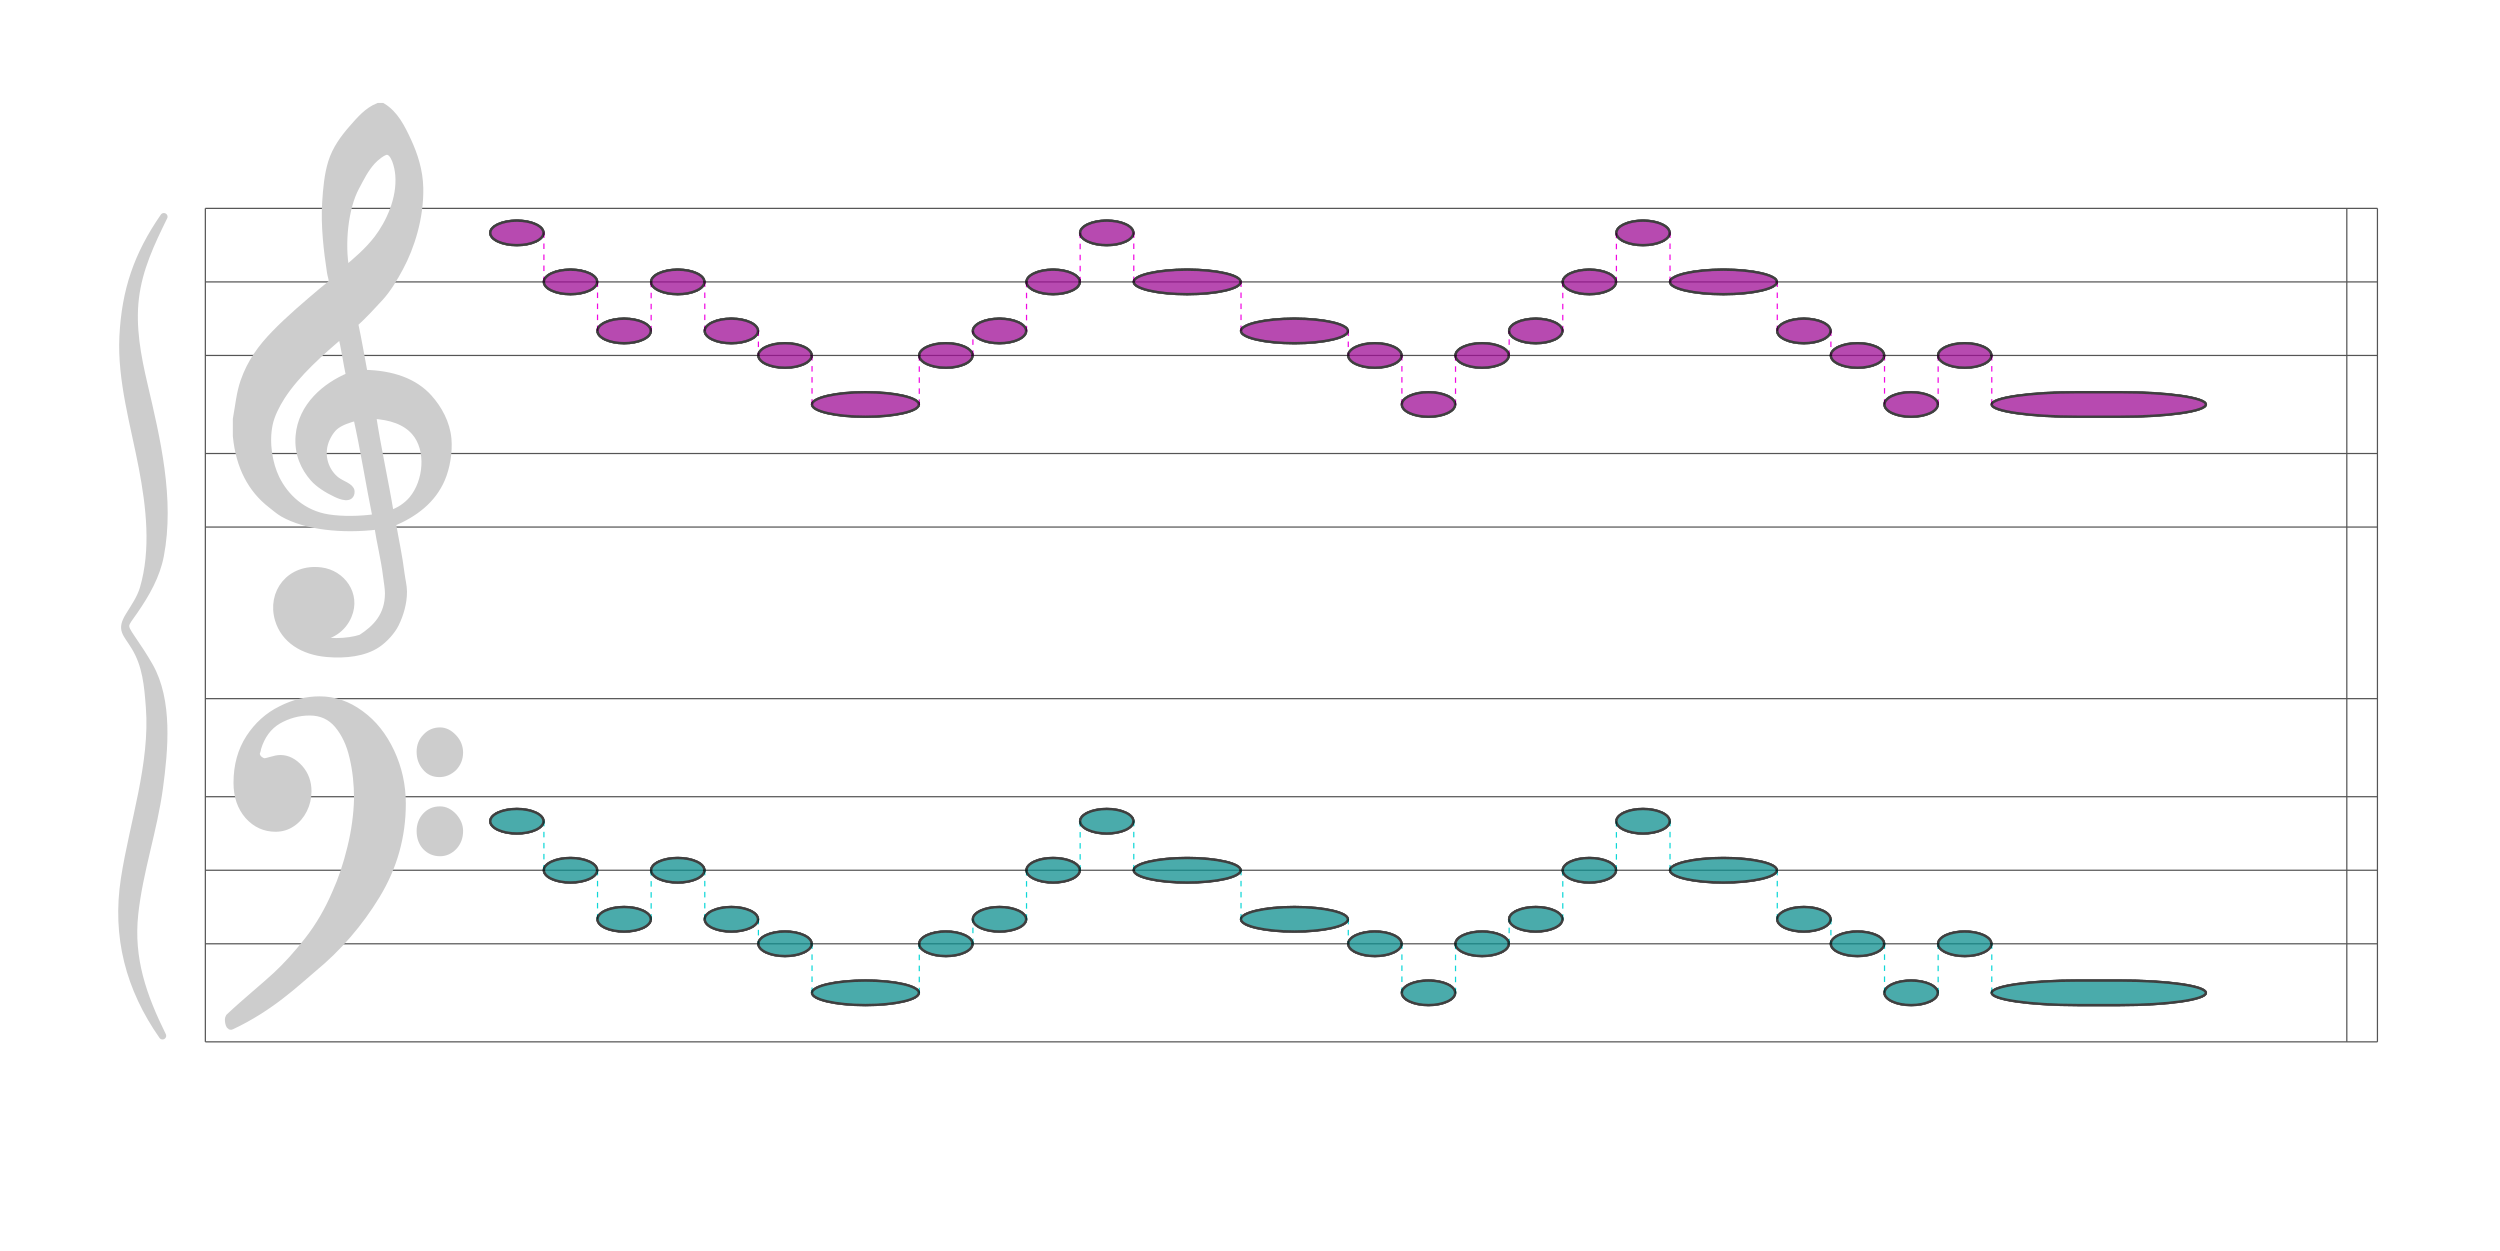
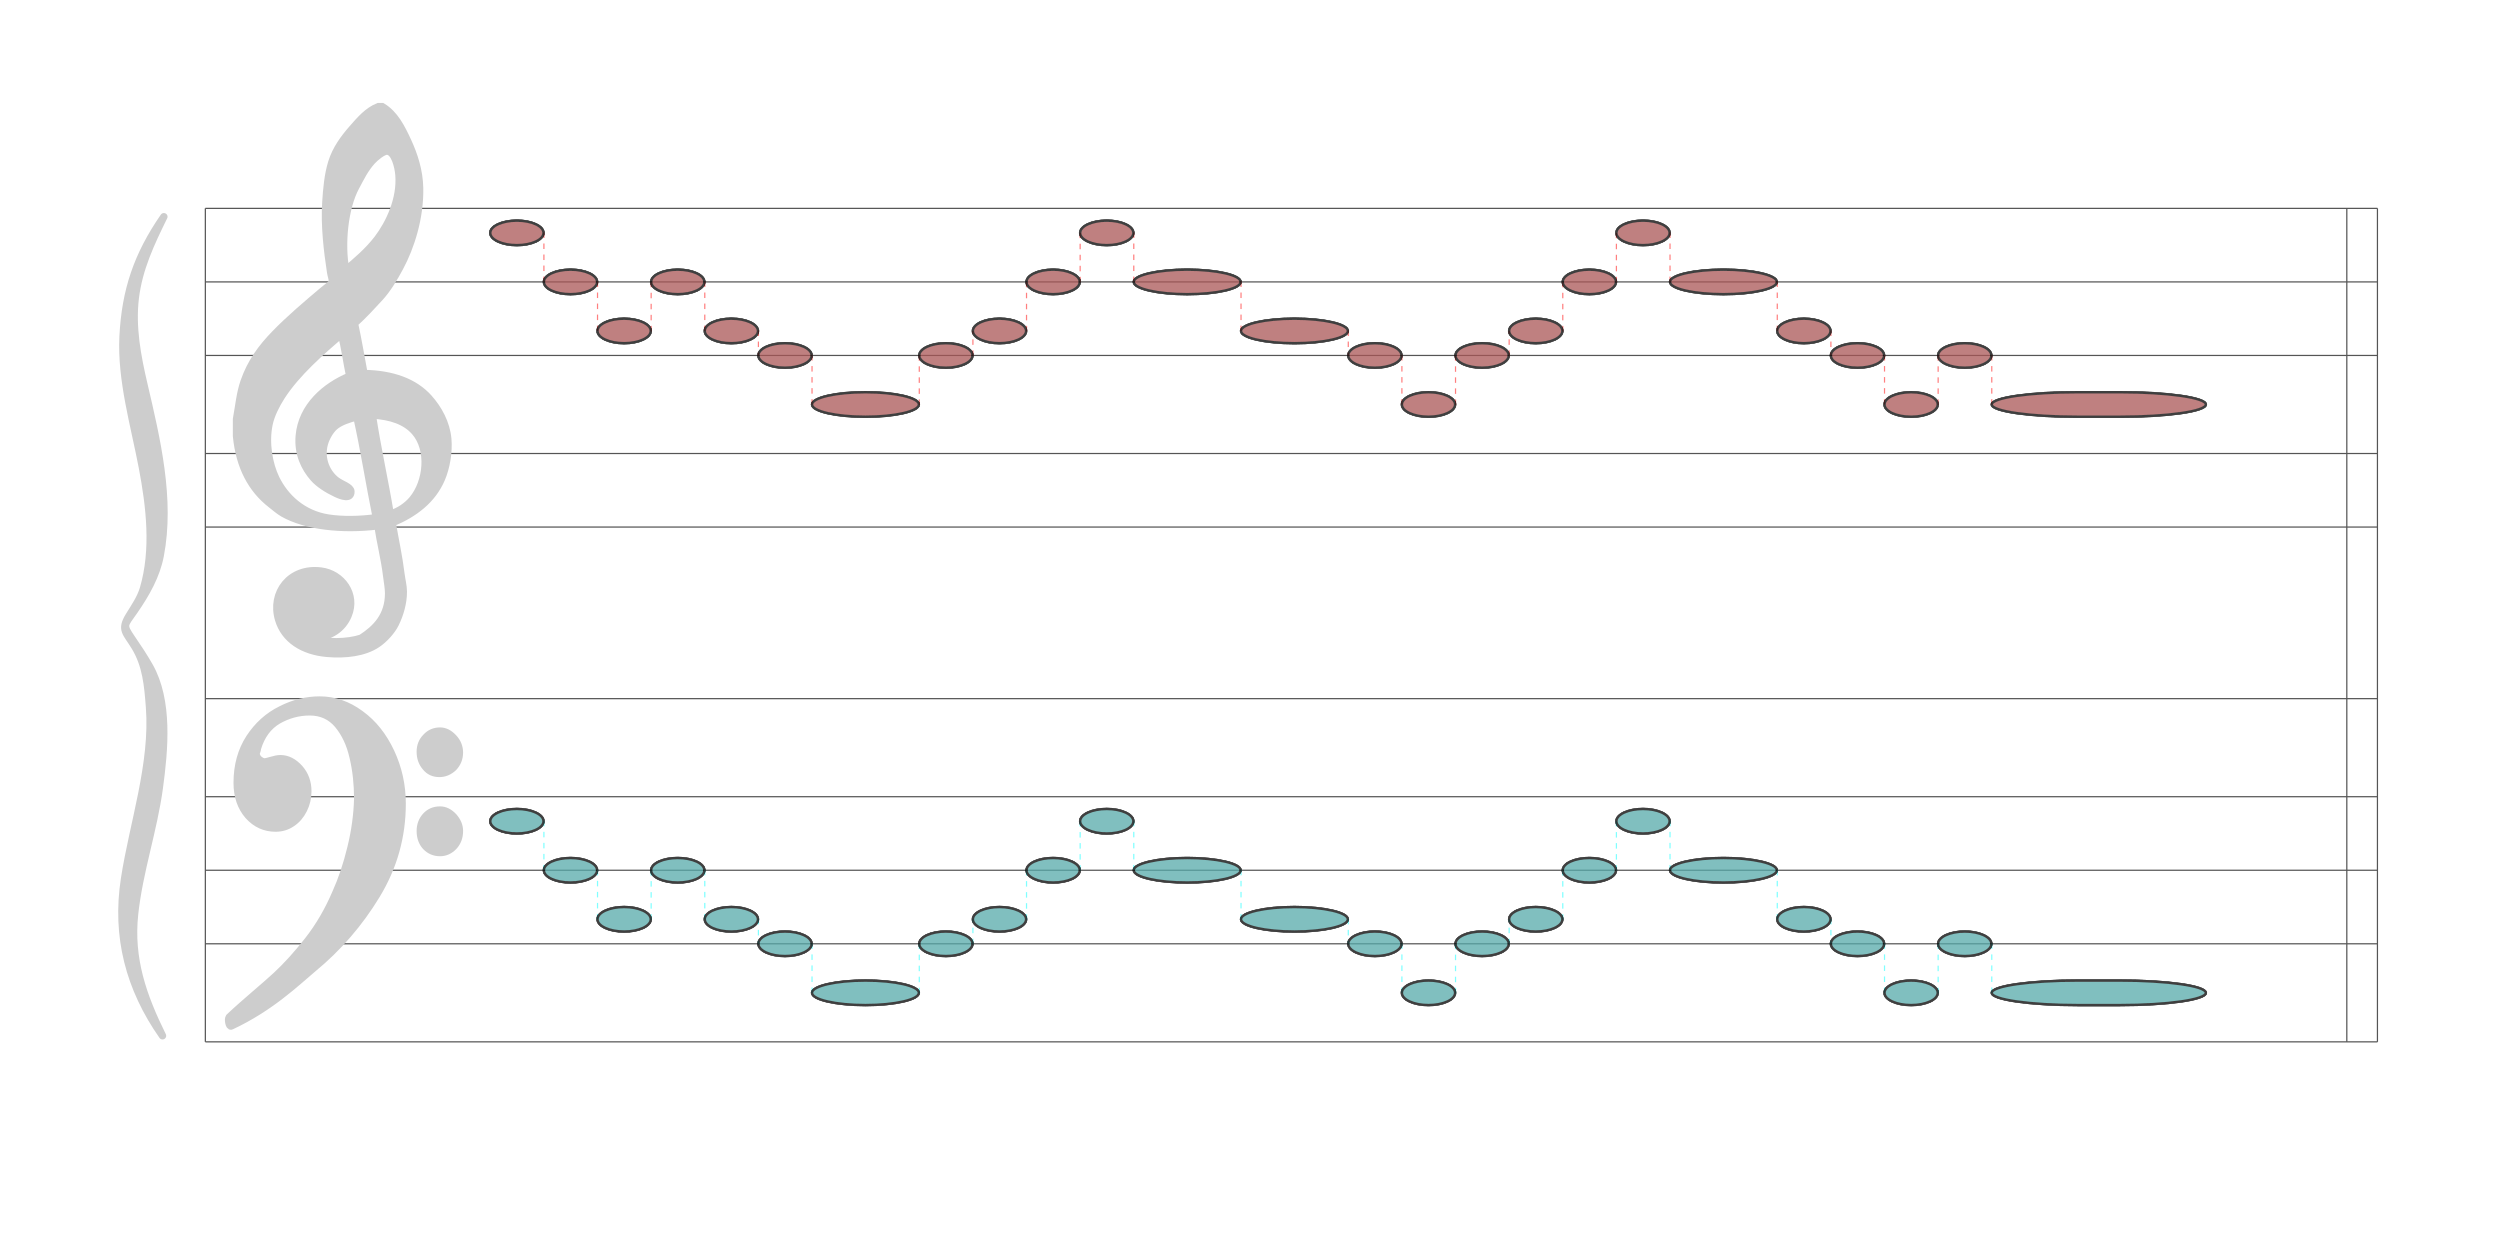
<svg xmlns="http://www.w3.org/2000/svg" version="1.1" viewPort="0 40 19.995 41" viewBox="-200 -50 1019.82 510" width="1019.82" height="510">
  <filter id="constantOpacity">
    <feComponentTransfer>
      <feFuncA type="table" tableValues="0 .5 .5" />
    </feComponentTransfer>
  </filter>
  <g transform="scale(35, -10) translate(0, -81)">
    <g class="staff-lines" stroke-width="0.5" stroke="#555555">
      <path vector-effect="non-scaling-stroke" d="M-3.321 64.5 L21.995 64.5" />
      <path vector-effect="non-scaling-stroke" d="M-3.321 67.5 L21.995 67.5" />
      <path vector-effect="non-scaling-stroke" d="M-3.321 71.5 L21.995 71.5" />
      <path vector-effect="non-scaling-stroke" d="M-3.321 74.5 L21.995 74.5" />
      <path vector-effect="non-scaling-stroke" d="M-3.321 77.5 L21.995 77.5" />
      <path vector-effect="non-scaling-stroke" d="M-3.321 43.5 L21.995 43.5" />
      <path vector-effect="non-scaling-stroke" d="M-3.321 47.5 L21.995 47.5" />
      <path vector-effect="non-scaling-stroke" d="M-3.321 50.5 L21.995 50.5" />
      <path vector-effect="non-scaling-stroke" d="M-3.321 53.5 L21.995 53.5" />
      <path vector-effect="non-scaling-stroke" d="M-3.321 57.5 L21.995 57.5" />
      <path vector-effect="non-scaling-stroke" d="M21.638,43.5 L21.638,77.5" />
      <path vector-effect="non-scaling-stroke" d="M21.995,43.5 L21.995,77.5" />
      <path vector-effect="non-scaling-stroke" d="M-3.321,43.5 L-3.321,77.5 z" />
    </g>
    <g transform="scale(0.714286, 1)">
      <g vector-effect="non-scaling-stroke" class="treble-clef" stroke="#cdcdcd" stroke-width="3" fill="#cdcdcd" transform="translate(-17.25, 5.15) scale(0.06, 0.07)">
        <path vector-effect="non-scaling-stroke" d="M250.026,1080.111c-2.375-5.813-4.501-12.037-5.616-19.656c-1.07-7.32-1.387-15.609-1.62-23.113    c-0.426-13.713,0.409-28.548,1.296-41.038c0.132-1.861,0.517-3.882,0.432-5.183c-0.118-1.794-1.622-3.834-2.484-5.401    c-4.551-8.266-9.023-16.291-13.176-25.488c-3.56-7.883-6.46-16.235-8.316-27.648c-1.087-6.682-1.406-14.26-2.053-21.816   c0-3.313,0-6.623,0-9.936c0.817-17.854,4.099-30.916,9.396-39.743c1.084-1.808,2.228-3.951,3.24-5.186    c6.218-7.579,16.081-9.873,25.812-7.343c0.598-8.887,1.858-19.53,2.376-28.944c0.193-3.49,0.54-7.194,0.54-10.368    c-0.003-13.193-3.44-20.603-7.452-26.135c-3.645-2.613-9.925-3.099-13.176,0.43c4.904-0.174,8.174,5.425,9.612,12.744    c2.427,12.351-1.738,24.386-7.344,25.918c-8.458,2.316-13.738-12.691-11.556-28.295c1.622-11.598,6.603-18.42,13.176-19.655    c5.073-0.956,10.149,0.426,13.608,5.399c1.988,2.858,4.009,7.685,4.968,11.879c1.246,5.448,2.18,12.212,2.16,18.792    c-0.01,3.246-0.453,6.761-0.648,10.152c-0.614,10.689-1.579,19.729-2.376,29.812c6.095,5.437,10.941,13.432,13.392,25.704    c1.302,6.52,2.035,15.517,1.727,23.111c-0.375,9.302-2.565,17.712-5.183,23.975c-3.863,9.248-9.852,13.985-17.604,14.257    c-0.849,9.749-1.633,19.633-2.593,29.159c2.376,4.619,4.55,9.643,6.805,14.906c2.185,5.095,3.892,11.286,5.508,17.712    c2.98,11.855,5.576,29.004,5.4,46.44c-0.102,10.157-1.538,19.319-3.24,27.215c-1.691,7.847-3.557,15.81-6.912,20.089    c-0.36,0-0.72,0-1.08,0C254.113,1090.306,252.068,1085.104,250.026,1080.111z M248.19,997.6    c-1.362,15.429-0.295,36.475,2.7,48.384c1.367,5.441,2.426,10.329,4.428,15.122c0.854,2.04,3.006,5.909,4.104,5.83    c2.104-0.153,3.064-9.245,3.24-13.824c0.542-14.092-2.623-28.387-5.832-37.366C254.247,1008.515,250.911,1002.572,248.19,997.6z     M249.27,935.823c-6.565-5.809-13.02-17.569-13.716-34.776c-0.425-10.517,1.463-18.693,3.888-24.624    c1.422-3.478,3.789-6.692,6.156-9.072c1.287-1.293,4.09-3.666,3.996,1.296c-0.048,2.584-2.504,4.06-3.888,6.263    c-2.557,4.079-4.489,12.399-3.348,21.385c0.481,3.784,1.636,7.983,2.808,10.153c1.458,2.697,3.725,4.34,6.048,5.615    c1.987-19.137,3.451-39.323,5.292-58.753c-4.493-1.347-9.224-1.49-13.068-0.213c-6.922,2.298-11.753,12.045-14.256,23.111    c-1.838,8.128-2.944,20.546-1.837,31.752c0.529,5.353,1.939,11.271,3.348,15.984c4.113,13.751,11.055,26.606,16.308,36.289    C247.971,952.523,248.466,943.862,249.27,935.823z M260.286,855.473c-1.479,19.361-3.545,38.701-4.86,57.671    c5.07-0.638,9.023-3.541,11.556-9.718c4.25-10.369,3.378-29.217-0.648-39.53C264.924,860.283,262.694,856.868,260.286,855.473z" />
      </g>
      <g class="bass-clef" fill="#cdcdcd" stroke="#cdcdcd" transform="scale(1.02, 1) translate(-0.25, 0.25)" stroke-width="3">
        <g transform="matrix(0.1835537,0,0,0.1830159,-98.29797,-1128.841)">
          <path vector-effect="non-scaling-stroke" d="M514.308,6407.837c3.419,4.086,5.655,9.64,7.124,12.803     c2.204,4.648,4.046,10.097,5.538,16.384c1.492,6.287,2.238,13.068,2.238,20.385c0,4.115-0.338,7.925-0.991,11.507     c-0.653,3.543-1.527,6.4-2.647,8.459c-1.108,2.095-2.297,3.125-3.545,3.125c-1.142,0-2.262-0.687-3.369-2.135     c-1.119-1.41-2.029-3.505-2.752-6.325c-0.711-2.819-1.073-6.135-1.073-9.982c0-3.011,0.326-5.411,0.968-7.317     c0.653-1.867,1.446-2.78,2.379-2.78c0.513,0,0.991,0.342,1.422,1.104c0.431,0.724,0.769,1.753,1.014,3.011     c0.245,1.257,0.373,2.628,0.373,4.077c0,2.019-0.245,3.733-0.735,5.144c-0.501,1.41-1.049,2.132-1.667,2.132     c-0.21,0-0.466-0.152-0.781-0.38c-0.303-0.229-0.501-0.342-0.571-0.342c-0.14,0-0.292,0.152-0.466,0.495     c-0.175,0.342-0.268,0.799-0.292,1.41c0.07,0.495,0.117,0.838,0.117,1.104c0.338,2.896,0.944,4.953,1.796,6.249     c0.863,1.258,1.784,1.905,2.763,1.905c1.014,0,1.83-0.953,2.46-2.858c0.63-1.943,1.073-4.344,1.329-7.277     c0.268-2.896,0.396-5.981,0.396-9.22c-0.035-3.468-0.221-7.125-0.583-10.897c-0.361-3.81-0.804-7.163-1.317-10.059     c-0.653-3.925-1.458-7.468-2.414-10.593c-0.956-3.124-1.889-5.752-2.775-7.849c-0.886-2.133-2.731-5.973-4.104-9.297     C514,6409.468,514.126,6407.62,514.308,6407.837z" />
          <path vector-effect="non-scaling-stroke" d="M531.259,6465.557c0.313-0.979,0.705-1.415,1.189-1.415     c0.457,0,0.862,0.436,1.228,1.306c0.339,0.908,0.522,2.032,0.522,3.339c0,1.233-0.17,2.358-0.522,3.302     c-0.353,0.979-0.745,1.488-1.163,1.488c-0.483,0-0.888-0.436-1.215-1.343c-0.34-0.871-0.509-1.958-0.509-3.266     C530.789,6467.626,530.945,6466.5,531.259,6465.557z" />
          <path vector-effect="non-scaling-stroke" d="M531.272,6447.847c0.327-0.871,0.732-1.342,1.241-1.342     c0.457,0,0.849,0.471,1.189,1.378c0.327,0.908,0.497,2.033,0.497,3.447c0,1.162-0.183,2.214-0.522,3.193     c-0.366,0.98-0.745,1.452-1.163,1.452c-0.509,0-0.914-0.436-1.241-1.343c-0.313-0.87-0.483-1.996-0.483-3.301     C530.789,6449.879,530.958,6448.717,531.272,6447.847z" />
        </g>
      </g>
    </g>
    <g transform="scale(0.714286, 1)">
      <g class="brace" transform="rotate(0.2) translate(30.5,-324) scale(1,-1) scale(.0175)">
        <path vector-effect="non-scaling-stroke" stroke="#cdcdcd" fill="#cdcdcd" stroke-width="3" stroke-linejoin="round" d="M-2031.812-22924.453    c-24.919,88.91-36.494,171.418-39.024,279.09c-2.379,101.156,9.877,207.264,16.991,305.533    c6.605,91.162,10.955,191.51-0.048,282.248c-2.757,22.732-8.614,43.227-13.597,63.254c-8.261,33.207-2.886,38.68,5.136,72.111    c10.485,43.689,11.808,90.887,13.172,140.795c3.604,132-16.215,270.613-24.675,400.074    c-8.818,134.883,3.651,255.861,34.113,366.164c-17.906-92.289-29.886-179.082-25.068-283.635    c4.572-99.275,18.379-195.207,24.078-294.23c5.11-88.826,9.914-203.154-8.344-284.342c-4.91-21.82-10.217-42.227-15.835-62.98    c-9.146-33.812-7.235-31.322,2.353-65.664c11.021-39.504,20.774-80.965,24.589-128.662c10.5-131.361-2.347-271.072-13.816-398.416    c-5.957-66.148-10.878-134.006-7.34-202.238C-2055.575-22803.877-2044.086-22863.117-2031.812-22924.453L-2031.812-22924.453z" />
      </g>
    </g>
    <g style="stroke-width:1; stroke:black;">
-       <g class="note-lines track-2" fill="none" stroke="hsl(180, 87%, 45%)" stroke-dasharray="2.25" vector-effect="non-scaling-stroke" stroke-width="0.5">
+       <g class="note-lines track-2" fill="none" stroke="hsl(180, 100%, 75%)" stroke-dasharray="2.25" vector-effect="non-scaling-stroke" stroke-width="0.5">
        <path vector-effect="non-scaling-stroke" d=" M0.62 52.5 L0.625 52.5 L0.625 50.5" />
        <path vector-effect="non-scaling-stroke" d=" M1.245 50.5 L1.25 50.5 L1.25 48.5" />
        <path vector-effect="non-scaling-stroke" d=" M1.87 48.5 L1.875 48.5 L1.875 50.5" />
        <path vector-effect="non-scaling-stroke" d=" M2.495 50.5 L2.5 50.5 L2.5 48.5" />
        <path vector-effect="non-scaling-stroke" d=" M3.12 48.5 L3.125 48.5 L3.125 47.5" />
        <path vector-effect="non-scaling-stroke" d=" M3.745 47.5 L3.75 47.5 L3.75 45.5" />
        <path vector-effect="non-scaling-stroke" d=" M4.995 45.5 L5 45.5 L5 47.5" />
        <path vector-effect="non-scaling-stroke" d=" M5.62 47.5 L5.625 47.5 L5.625 48.5" />
        <path vector-effect="non-scaling-stroke" d=" M6.245 48.5 L6.25 48.5 L6.25 50.5" />
        <path vector-effect="non-scaling-stroke" d=" M6.87 50.5 L6.875 50.5 L6.875 52.5" />
        <path vector-effect="non-scaling-stroke" d=" M7.495 52.5 L7.5 52.5 L7.5 50.5" />
        <path vector-effect="non-scaling-stroke" d=" M8.745 50.5 L8.75 50.5 L8.75 48.5" />
        <path vector-effect="non-scaling-stroke" d=" M9.995 48.5 L10 48.5 L10 47.5" />
        <path vector-effect="non-scaling-stroke" d=" M10.62 47.5 L10.625 47.5 L10.625 45.5" />
        <path vector-effect="non-scaling-stroke" d=" M11.245 45.5 L11.25 45.5 L11.25 47.5" />
        <path vector-effect="non-scaling-stroke" d=" M11.87 47.5 L11.875 47.5 L11.875 48.5" />
        <path vector-effect="non-scaling-stroke" d=" M12.495 48.5 L12.5 48.5 L12.5 50.5" />
        <path vector-effect="non-scaling-stroke" d=" M13.12 50.5 L13.125 50.5 L13.125 52.5" />
        <path vector-effect="non-scaling-stroke" d=" M13.745 52.5 L13.75 52.5 L13.75 50.5" />
        <path vector-effect="non-scaling-stroke" d=" M14.995 50.5 L15 50.5 L15 48.5" />
        <path vector-effect="non-scaling-stroke" d=" M15.62 48.5 L15.625 48.5 L15.625 47.5" />
        <path vector-effect="non-scaling-stroke" d=" M16.245 47.5 L16.25 47.5 L16.25 45.5" />
        <path vector-effect="non-scaling-stroke" d=" M16.87 45.5 L16.875 45.5 L16.875 47.5" />
        <path vector-effect="non-scaling-stroke" d=" M17.495 47.5 L17.5 47.5 L17.5 45.5" />
      </g>
-       <g class="note-lines track-1" fill="none" stroke="hsl(304, 93%, 49%)" stroke-dasharray="2.25" vector-effect="non-scaling-stroke" stroke-width="0.5">
+       <g class="note-lines track-1" fill="none" stroke="hsl(0, 100%, 75%)" stroke-dasharray="2.25" vector-effect="non-scaling-stroke" stroke-width="0.5">
        <path vector-effect="non-scaling-stroke" d=" M0.62 76.5 L0.625 76.5 L0.625 74.5" />
        <path vector-effect="non-scaling-stroke" d=" M1.245 74.5 L1.25 74.5 L1.25 72.5" />
        <path vector-effect="non-scaling-stroke" d=" M1.87 72.5 L1.875 72.5 L1.875 74.5" />
        <path vector-effect="non-scaling-stroke" d=" M2.495 74.5 L2.5 74.5 L2.5 72.5" />
        <path vector-effect="non-scaling-stroke" d=" M3.12 72.5 L3.125 72.5 L3.125 71.5" />
        <path vector-effect="non-scaling-stroke" d=" M3.745 71.5 L3.75 71.5 L3.75 69.5" />
        <path vector-effect="non-scaling-stroke" d=" M4.995 69.5 L5 69.5 L5 71.5" />
        <path vector-effect="non-scaling-stroke" d=" M5.62 71.5 L5.625 71.5 L5.625 72.5" />
        <path vector-effect="non-scaling-stroke" d=" M6.245 72.5 L6.25 72.5 L6.25 74.5" />
        <path vector-effect="non-scaling-stroke" d=" M6.87 74.5 L6.875 74.5 L6.875 76.5" />
        <path vector-effect="non-scaling-stroke" d=" M7.495 76.5 L7.5 76.5 L7.5 74.5" />
        <path vector-effect="non-scaling-stroke" d=" M8.745 74.5 L8.75 74.5 L8.75 72.5" />
        <path vector-effect="non-scaling-stroke" d=" M9.995 72.5 L10 72.5 L10 71.5" />
        <path vector-effect="non-scaling-stroke" d=" M10.62 71.5 L10.625 71.5 L10.625 69.5" />
        <path vector-effect="non-scaling-stroke" d=" M11.245 69.5 L11.25 69.5 L11.25 71.5" />
        <path vector-effect="non-scaling-stroke" d=" M11.87 71.5 L11.875 71.5 L11.875 72.5" />
        <path vector-effect="non-scaling-stroke" d=" M12.495 72.5 L12.5 72.5 L12.5 74.5" />
        <path vector-effect="non-scaling-stroke" d=" M13.12 74.5 L13.125 74.5 L13.125 76.5" />
        <path vector-effect="non-scaling-stroke" d=" M13.745 76.5 L13.75 76.5 L13.75 74.5" />
        <path vector-effect="non-scaling-stroke" d=" M14.995 74.5 L15 74.5 L15 72.5" />
        <path vector-effect="non-scaling-stroke" d=" M15.62 72.5 L15.625 72.5 L15.625 71.5" />
        <path vector-effect="non-scaling-stroke" d=" M16.245 71.5 L16.25 71.5 L16.25 69.5" />
        <path vector-effect="non-scaling-stroke" d=" M16.87 69.5 L16.875 69.5 L16.875 71.5" />
        <path vector-effect="non-scaling-stroke" d=" M17.495 71.5 L17.5 71.5 L17.5 69.5" />
      </g>
      <g opacity="0.5" class="note-backdrops track-2" style="fill:black;">
        <g class="note key-52 ont-0d000 offt-0d620 maxima">
          <rect vector-effect="non-scaling-stroke" rx="1" ry="1" x="0" y="52" width="0.62" height="1" />
        </g>
        <g class="note key-50 ont-0d625 offt-1d245">
          <rect vector-effect="non-scaling-stroke" rx="1" ry="1" x="0.625" y="50" width="0.62" height="1" />
        </g>
        <g class="note key-48 ont-1d250 offt-1d870">
          <rect vector-effect="non-scaling-stroke" rx="1" ry="1" x="1.25" y="48" width="0.62" height="1" />
        </g>
        <g class="note key-50 ont-1d875 offt-2d495">
          <rect vector-effect="non-scaling-stroke" rx="1" ry="1" x="1.875" y="50" width="0.62" height="1" />
        </g>
        <g class="note key-48 ont-2d500 offt-3d120">
          <rect vector-effect="non-scaling-stroke" rx="1" ry="1" x="2.5" y="48" width="0.62" height="1" />
        </g>
        <g class="note key-47 ont-3d125 offt-3d745">
          <rect vector-effect="non-scaling-stroke" rx="1" ry="1" x="3.125" y="47" width="0.62" height="1" />
        </g>
        <g class="note key-45 ont-3d750 offt-4d995 minima">
          <rect vector-effect="non-scaling-stroke" rx="1" ry="1" x="3.75" y="45" width="1.245" height="1" />
        </g>
        <g class="note key-47 ont-5d000 offt-5d620">
          <rect vector-effect="non-scaling-stroke" rx="1" ry="1" x="5" y="47" width="0.62" height="1" />
        </g>
        <g class="note key-48 ont-5d625 offt-6d245">
          <rect vector-effect="non-scaling-stroke" rx="1" ry="1" x="5.625" y="48" width="0.62" height="1" />
        </g>
        <g class="note key-50 ont-6d250 offt-6d870">
          <rect vector-effect="non-scaling-stroke" rx="1" ry="1" x="6.25" y="50" width="0.62" height="1" />
        </g>
        <g class="note key-52 ont-6d875 offt-7d495 maxima">
          <rect vector-effect="non-scaling-stroke" rx="1" ry="1" x="6.875" y="52" width="0.62" height="1" />
        </g>
        <g class="note key-50 ont-7d500 offt-8d745">
          <rect vector-effect="non-scaling-stroke" rx="1" ry="1" x="7.5" y="50" width="1.245" height="1" />
        </g>
        <g class="note key-48 ont-8d750 offt-9d995">
          <rect vector-effect="non-scaling-stroke" rx="1" ry="1" x="8.75" y="48" width="1.245" height="1" />
        </g>
        <g class="note key-47 ont-10d000 offt-10d620">
          <rect vector-effect="non-scaling-stroke" rx="1" ry="1" x="10" y="47" width="0.62" height="1" />
        </g>
        <g class="note key-45 ont-10d625 offt-11d245 minima">
          <rect vector-effect="non-scaling-stroke" rx="1" ry="1" x="10.625" y="45" width="0.62" height="1" />
        </g>
        <g class="note key-47 ont-11d250 offt-11d870">
          <rect vector-effect="non-scaling-stroke" rx="1" ry="1" x="11.25" y="47" width="0.62" height="1" />
        </g>
        <g class="note key-48 ont-11d875 offt-12d495">
          <rect vector-effect="non-scaling-stroke" rx="1" ry="1" x="11.875" y="48" width="0.62" height="1" />
        </g>
        <g class="note key-50 ont-12d500 offt-13d120">
          <rect vector-effect="non-scaling-stroke" rx="1" ry="1" x="12.5" y="50" width="0.62" height="1" />
        </g>
        <g class="note key-52 ont-13d125 offt-13d745 maxima">
          <rect vector-effect="non-scaling-stroke" rx="1" ry="1" x="13.125" y="52" width="0.62" height="1" />
        </g>
        <g class="note key-50 ont-13d750 offt-14d995">
          <rect vector-effect="non-scaling-stroke" rx="1" ry="1" x="13.75" y="50" width="1.245" height="1" />
        </g>
        <g class="note key-48 ont-15d000 offt-15d620">
          <rect vector-effect="non-scaling-stroke" rx="1" ry="1" x="15" y="48" width="0.62" height="1" />
        </g>
        <g class="note key-47 ont-15d625 offt-16d245">
          <rect vector-effect="non-scaling-stroke" rx="1" ry="1" x="15.625" y="47" width="0.62" height="1" />
        </g>
        <g class="note key-45 ont-16d250 offt-16d870 minima">
          <rect vector-effect="non-scaling-stroke" rx="1" ry="1" x="16.25" y="45" width="0.62" height="1" />
        </g>
        <g class="note key-47 ont-16d875 offt-17d495">
          <rect vector-effect="non-scaling-stroke" rx="1" ry="1" x="16.875" y="47" width="0.62" height="1" />
        </g>
        <g class="note key-45 ont-17d500 offt-19d995 minima">
          <rect vector-effect="non-scaling-stroke" rx="1" ry="1" x="17.5" y="45" width="2.495" height="1" />
        </g>
      </g>
      <g opacity="0.5" class="note-backdrops track-1" style="fill:black;">
        <g class="note key-76 ont-0d000 offt-0d620 maxima">
          <rect vector-effect="non-scaling-stroke" rx="1" ry="1" x="0" y="76" width="0.62" height="1" />
        </g>
        <g class="note key-74 ont-0d625 offt-1d245">
          <rect vector-effect="non-scaling-stroke" rx="1" ry="1" x="0.625" y="74" width="0.62" height="1" />
        </g>
        <g class="note key-72 ont-1d250 offt-1d870">
          <rect vector-effect="non-scaling-stroke" rx="1" ry="1" x="1.25" y="72" width="0.62" height="1" />
        </g>
        <g class="note key-74 ont-1d875 offt-2d495">
          <rect vector-effect="non-scaling-stroke" rx="1" ry="1" x="1.875" y="74" width="0.62" height="1" />
        </g>
        <g class="note key-72 ont-2d500 offt-3d120">
          <rect vector-effect="non-scaling-stroke" rx="1" ry="1" x="2.5" y="72" width="0.62" height="1" />
        </g>
        <g class="note key-71 ont-3d125 offt-3d745">
          <rect vector-effect="non-scaling-stroke" rx="1" ry="1" x="3.125" y="71" width="0.62" height="1" />
        </g>
        <g class="note key-69 ont-3d750 offt-4d995 minima">
          <rect vector-effect="non-scaling-stroke" rx="1" ry="1" x="3.75" y="69" width="1.245" height="1" />
        </g>
        <g class="note key-71 ont-5d000 offt-5d620">
          <rect vector-effect="non-scaling-stroke" rx="1" ry="1" x="5" y="71" width="0.62" height="1" />
        </g>
        <g class="note key-72 ont-5d625 offt-6d245">
          <rect vector-effect="non-scaling-stroke" rx="1" ry="1" x="5.625" y="72" width="0.62" height="1" />
        </g>
        <g class="note key-74 ont-6d250 offt-6d870">
          <rect vector-effect="non-scaling-stroke" rx="1" ry="1" x="6.25" y="74" width="0.62" height="1" />
        </g>
        <g class="note key-76 ont-6d875 offt-7d495 maxima">
          <rect vector-effect="non-scaling-stroke" rx="1" ry="1" x="6.875" y="76" width="0.62" height="1" />
        </g>
        <g class="note key-74 ont-7d500 offt-8d745">
          <rect vector-effect="non-scaling-stroke" rx="1" ry="1" x="7.5" y="74" width="1.245" height="1" />
        </g>
        <g class="note key-72 ont-8d750 offt-9d995">
          <rect vector-effect="non-scaling-stroke" rx="1" ry="1" x="8.75" y="72" width="1.245" height="1" />
        </g>
        <g class="note key-71 ont-10d000 offt-10d620">
          <rect vector-effect="non-scaling-stroke" rx="1" ry="1" x="10" y="71" width="0.62" height="1" />
        </g>
        <g class="note key-69 ont-10d625 offt-11d245 minima">
          <rect vector-effect="non-scaling-stroke" rx="1" ry="1" x="10.625" y="69" width="0.62" height="1" />
        </g>
        <g class="note key-71 ont-11d250 offt-11d870">
          <rect vector-effect="non-scaling-stroke" rx="1" ry="1" x="11.25" y="71" width="0.62" height="1" />
        </g>
        <g class="note key-72 ont-11d875 offt-12d495">
          <rect vector-effect="non-scaling-stroke" rx="1" ry="1" x="11.875" y="72" width="0.62" height="1" />
        </g>
        <g class="note key-74 ont-12d500 offt-13d120">
          <rect vector-effect="non-scaling-stroke" rx="1" ry="1" x="12.5" y="74" width="0.62" height="1" />
        </g>
        <g class="note key-76 ont-13d125 offt-13d745 maxima">
          <rect vector-effect="non-scaling-stroke" rx="1" ry="1" x="13.125" y="76" width="0.62" height="1" />
        </g>
        <g class="note key-74 ont-13d750 offt-14d995">
          <rect vector-effect="non-scaling-stroke" rx="1" ry="1" x="13.75" y="74" width="1.245" height="1" />
        </g>
        <g class="note key-72 ont-15d000 offt-15d620">
          <rect vector-effect="non-scaling-stroke" rx="1" ry="1" x="15" y="72" width="0.62" height="1" />
        </g>
        <g class="note key-71 ont-15d625 offt-16d245">
          <rect vector-effect="non-scaling-stroke" rx="1" ry="1" x="15.625" y="71" width="0.62" height="1" />
        </g>
        <g class="note key-69 ont-16d250 offt-16d870 minima">
          <rect vector-effect="non-scaling-stroke" rx="1" ry="1" x="16.25" y="69" width="0.62" height="1" />
        </g>
        <g class="note key-71 ont-16d875 offt-17d495">
          <rect vector-effect="non-scaling-stroke" rx="1" ry="1" x="16.875" y="71" width="0.62" height="1" />
        </g>
        <g class="note key-69 ont-17d500 offt-19d995 minima">
          <rect vector-effect="non-scaling-stroke" rx="1" ry="1" x="17.5" y="69" width="2.495" height="1" />
        </g>
      </g>
-       <g class="track-2" filter="url(#constantOpacity)" style="opacity:1; fill:hsl(180, 87%, 45%);">
+       <g class="track-2" filter="url(#constantOpacity)" style="opacity:1; fill:hsl(180, 100%, 75%);">
        <g class="note key-52 ont-0d000 offt-0d620 maxima">
          <rect vector-effect="non-scaling-stroke" rx="1" ry="1" x="0" y="52" width="0.62" height="1" />
        </g>
        <g class="note key-50 ont-0d625 offt-1d245">
          <rect vector-effect="non-scaling-stroke" rx="1" ry="1" x="0.625" y="50" width="0.62" height="1" />
        </g>
        <g class="note key-48 ont-1d250 offt-1d870">
          <rect vector-effect="non-scaling-stroke" rx="1" ry="1" x="1.25" y="48" width="0.62" height="1" />
        </g>
        <g class="note key-50 ont-1d875 offt-2d495">
          <rect vector-effect="non-scaling-stroke" rx="1" ry="1" x="1.875" y="50" width="0.62" height="1" />
        </g>
        <g class="note key-48 ont-2d500 offt-3d120">
          <rect vector-effect="non-scaling-stroke" rx="1" ry="1" x="2.5" y="48" width="0.62" height="1" />
        </g>
        <g class="note key-47 ont-3d125 offt-3d745">
          <rect vector-effect="non-scaling-stroke" rx="1" ry="1" x="3.125" y="47" width="0.62" height="1" />
        </g>
        <g class="note key-45 ont-3d750 offt-4d995 minima">
          <rect vector-effect="non-scaling-stroke" rx="1" ry="1" x="3.75" y="45" width="1.245" height="1" />
        </g>
        <g class="note key-47 ont-5d000 offt-5d620">
          <rect vector-effect="non-scaling-stroke" rx="1" ry="1" x="5" y="47" width="0.62" height="1" />
        </g>
        <g class="note key-48 ont-5d625 offt-6d245">
          <rect vector-effect="non-scaling-stroke" rx="1" ry="1" x="5.625" y="48" width="0.62" height="1" />
        </g>
        <g class="note key-50 ont-6d250 offt-6d870">
          <rect vector-effect="non-scaling-stroke" rx="1" ry="1" x="6.25" y="50" width="0.62" height="1" />
        </g>
        <g class="note key-52 ont-6d875 offt-7d495 maxima">
          <rect vector-effect="non-scaling-stroke" rx="1" ry="1" x="6.875" y="52" width="0.62" height="1" />
        </g>
        <g class="note key-50 ont-7d500 offt-8d745">
          <rect vector-effect="non-scaling-stroke" rx="1" ry="1" x="7.5" y="50" width="1.245" height="1" />
        </g>
        <g class="note key-48 ont-8d750 offt-9d995">
          <rect vector-effect="non-scaling-stroke" rx="1" ry="1" x="8.75" y="48" width="1.245" height="1" />
        </g>
        <g class="note key-47 ont-10d000 offt-10d620">
          <rect vector-effect="non-scaling-stroke" rx="1" ry="1" x="10" y="47" width="0.62" height="1" />
        </g>
        <g class="note key-45 ont-10d625 offt-11d245 minima">
          <rect vector-effect="non-scaling-stroke" rx="1" ry="1" x="10.625" y="45" width="0.62" height="1" />
        </g>
        <g class="note key-47 ont-11d250 offt-11d870">
          <rect vector-effect="non-scaling-stroke" rx="1" ry="1" x="11.25" y="47" width="0.62" height="1" />
        </g>
        <g class="note key-48 ont-11d875 offt-12d495">
          <rect vector-effect="non-scaling-stroke" rx="1" ry="1" x="11.875" y="48" width="0.62" height="1" />
        </g>
        <g class="note key-50 ont-12d500 offt-13d120">
          <rect vector-effect="non-scaling-stroke" rx="1" ry="1" x="12.5" y="50" width="0.62" height="1" />
        </g>
        <g class="note key-52 ont-13d125 offt-13d745 maxima">
          <rect vector-effect="non-scaling-stroke" rx="1" ry="1" x="13.125" y="52" width="0.62" height="1" />
        </g>
        <g class="note key-50 ont-13d750 offt-14d995">
          <rect vector-effect="non-scaling-stroke" rx="1" ry="1" x="13.75" y="50" width="1.245" height="1" />
        </g>
        <g class="note key-48 ont-15d000 offt-15d620">
          <rect vector-effect="non-scaling-stroke" rx="1" ry="1" x="15" y="48" width="0.62" height="1" />
        </g>
        <g class="note key-47 ont-15d625 offt-16d245">
          <rect vector-effect="non-scaling-stroke" rx="1" ry="1" x="15.625" y="47" width="0.62" height="1" />
        </g>
        <g class="note key-45 ont-16d250 offt-16d870 minima">
          <rect vector-effect="non-scaling-stroke" rx="1" ry="1" x="16.25" y="45" width="0.62" height="1" />
        </g>
        <g class="note key-47 ont-16d875 offt-17d495">
          <rect vector-effect="non-scaling-stroke" rx="1" ry="1" x="16.875" y="47" width="0.62" height="1" />
        </g>
        <g class="note key-45 ont-17d500 offt-19d995 minima">
          <rect vector-effect="non-scaling-stroke" rx="1" ry="1" x="17.5" y="45" width="2.495" height="1" />
        </g>
      </g>
-       <g class="track-1" filter="url(#constantOpacity)" style="opacity:1; fill:hsl(304, 93%, 49%);">
+       <g class="track-1" filter="url(#constantOpacity)" style="opacity:1; fill:hsl(0, 100%, 75%);">
        <g class="note key-76 ont-0d000 offt-0d620 maxima">
          <rect vector-effect="non-scaling-stroke" rx="1" ry="1" x="0" y="76" width="0.62" height="1" />
        </g>
        <g class="note key-74 ont-0d625 offt-1d245">
          <rect vector-effect="non-scaling-stroke" rx="1" ry="1" x="0.625" y="74" width="0.62" height="1" />
        </g>
        <g class="note key-72 ont-1d250 offt-1d870">
          <rect vector-effect="non-scaling-stroke" rx="1" ry="1" x="1.25" y="72" width="0.62" height="1" />
        </g>
        <g class="note key-74 ont-1d875 offt-2d495">
          <rect vector-effect="non-scaling-stroke" rx="1" ry="1" x="1.875" y="74" width="0.62" height="1" />
        </g>
        <g class="note key-72 ont-2d500 offt-3d120">
          <rect vector-effect="non-scaling-stroke" rx="1" ry="1" x="2.5" y="72" width="0.62" height="1" />
        </g>
        <g class="note key-71 ont-3d125 offt-3d745">
          <rect vector-effect="non-scaling-stroke" rx="1" ry="1" x="3.125" y="71" width="0.62" height="1" />
        </g>
        <g class="note key-69 ont-3d750 offt-4d995 minima">
          <rect vector-effect="non-scaling-stroke" rx="1" ry="1" x="3.75" y="69" width="1.245" height="1" />
        </g>
        <g class="note key-71 ont-5d000 offt-5d620">
          <rect vector-effect="non-scaling-stroke" rx="1" ry="1" x="5" y="71" width="0.62" height="1" />
        </g>
        <g class="note key-72 ont-5d625 offt-6d245">
          <rect vector-effect="non-scaling-stroke" rx="1" ry="1" x="5.625" y="72" width="0.62" height="1" />
        </g>
        <g class="note key-74 ont-6d250 offt-6d870">
          <rect vector-effect="non-scaling-stroke" rx="1" ry="1" x="6.25" y="74" width="0.62" height="1" />
        </g>
        <g class="note key-76 ont-6d875 offt-7d495 maxima">
          <rect vector-effect="non-scaling-stroke" rx="1" ry="1" x="6.875" y="76" width="0.62" height="1" />
        </g>
        <g class="note key-74 ont-7d500 offt-8d745">
          <rect vector-effect="non-scaling-stroke" rx="1" ry="1" x="7.5" y="74" width="1.245" height="1" />
        </g>
        <g class="note key-72 ont-8d750 offt-9d995">
          <rect vector-effect="non-scaling-stroke" rx="1" ry="1" x="8.75" y="72" width="1.245" height="1" />
        </g>
        <g class="note key-71 ont-10d000 offt-10d620">
          <rect vector-effect="non-scaling-stroke" rx="1" ry="1" x="10" y="71" width="0.62" height="1" />
        </g>
        <g class="note key-69 ont-10d625 offt-11d245 minima">
          <rect vector-effect="non-scaling-stroke" rx="1" ry="1" x="10.625" y="69" width="0.62" height="1" />
        </g>
        <g class="note key-71 ont-11d250 offt-11d870">
          <rect vector-effect="non-scaling-stroke" rx="1" ry="1" x="11.25" y="71" width="0.62" height="1" />
        </g>
        <g class="note key-72 ont-11d875 offt-12d495">
          <rect vector-effect="non-scaling-stroke" rx="1" ry="1" x="11.875" y="72" width="0.62" height="1" />
        </g>
        <g class="note key-74 ont-12d500 offt-13d120">
          <rect vector-effect="non-scaling-stroke" rx="1" ry="1" x="12.5" y="74" width="0.62" height="1" />
        </g>
        <g class="note key-76 ont-13d125 offt-13d745 maxima">
          <rect vector-effect="non-scaling-stroke" rx="1" ry="1" x="13.125" y="76" width="0.62" height="1" />
        </g>
        <g class="note key-74 ont-13d750 offt-14d995">
          <rect vector-effect="non-scaling-stroke" rx="1" ry="1" x="13.75" y="74" width="1.245" height="1" />
        </g>
        <g class="note key-72 ont-15d000 offt-15d620">
          <rect vector-effect="non-scaling-stroke" rx="1" ry="1" x="15" y="72" width="0.62" height="1" />
        </g>
        <g class="note key-71 ont-15d625 offt-16d245">
          <rect vector-effect="non-scaling-stroke" rx="1" ry="1" x="15.625" y="71" width="0.62" height="1" />
        </g>
        <g class="note key-69 ont-16d250 offt-16d870 minima">
          <rect vector-effect="non-scaling-stroke" rx="1" ry="1" x="16.25" y="69" width="0.62" height="1" />
        </g>
        <g class="note key-71 ont-16d875 offt-17d495">
          <rect vector-effect="non-scaling-stroke" rx="1" ry="1" x="16.875" y="71" width="0.62" height="1" />
        </g>
        <g class="note key-69 ont-17d500 offt-19d995 minima">
          <rect vector-effect="non-scaling-stroke" rx="1" ry="1" x="17.5" y="69" width="2.495" height="1" />
        </g>
      </g>
    </g>
  </g>
</svg>
